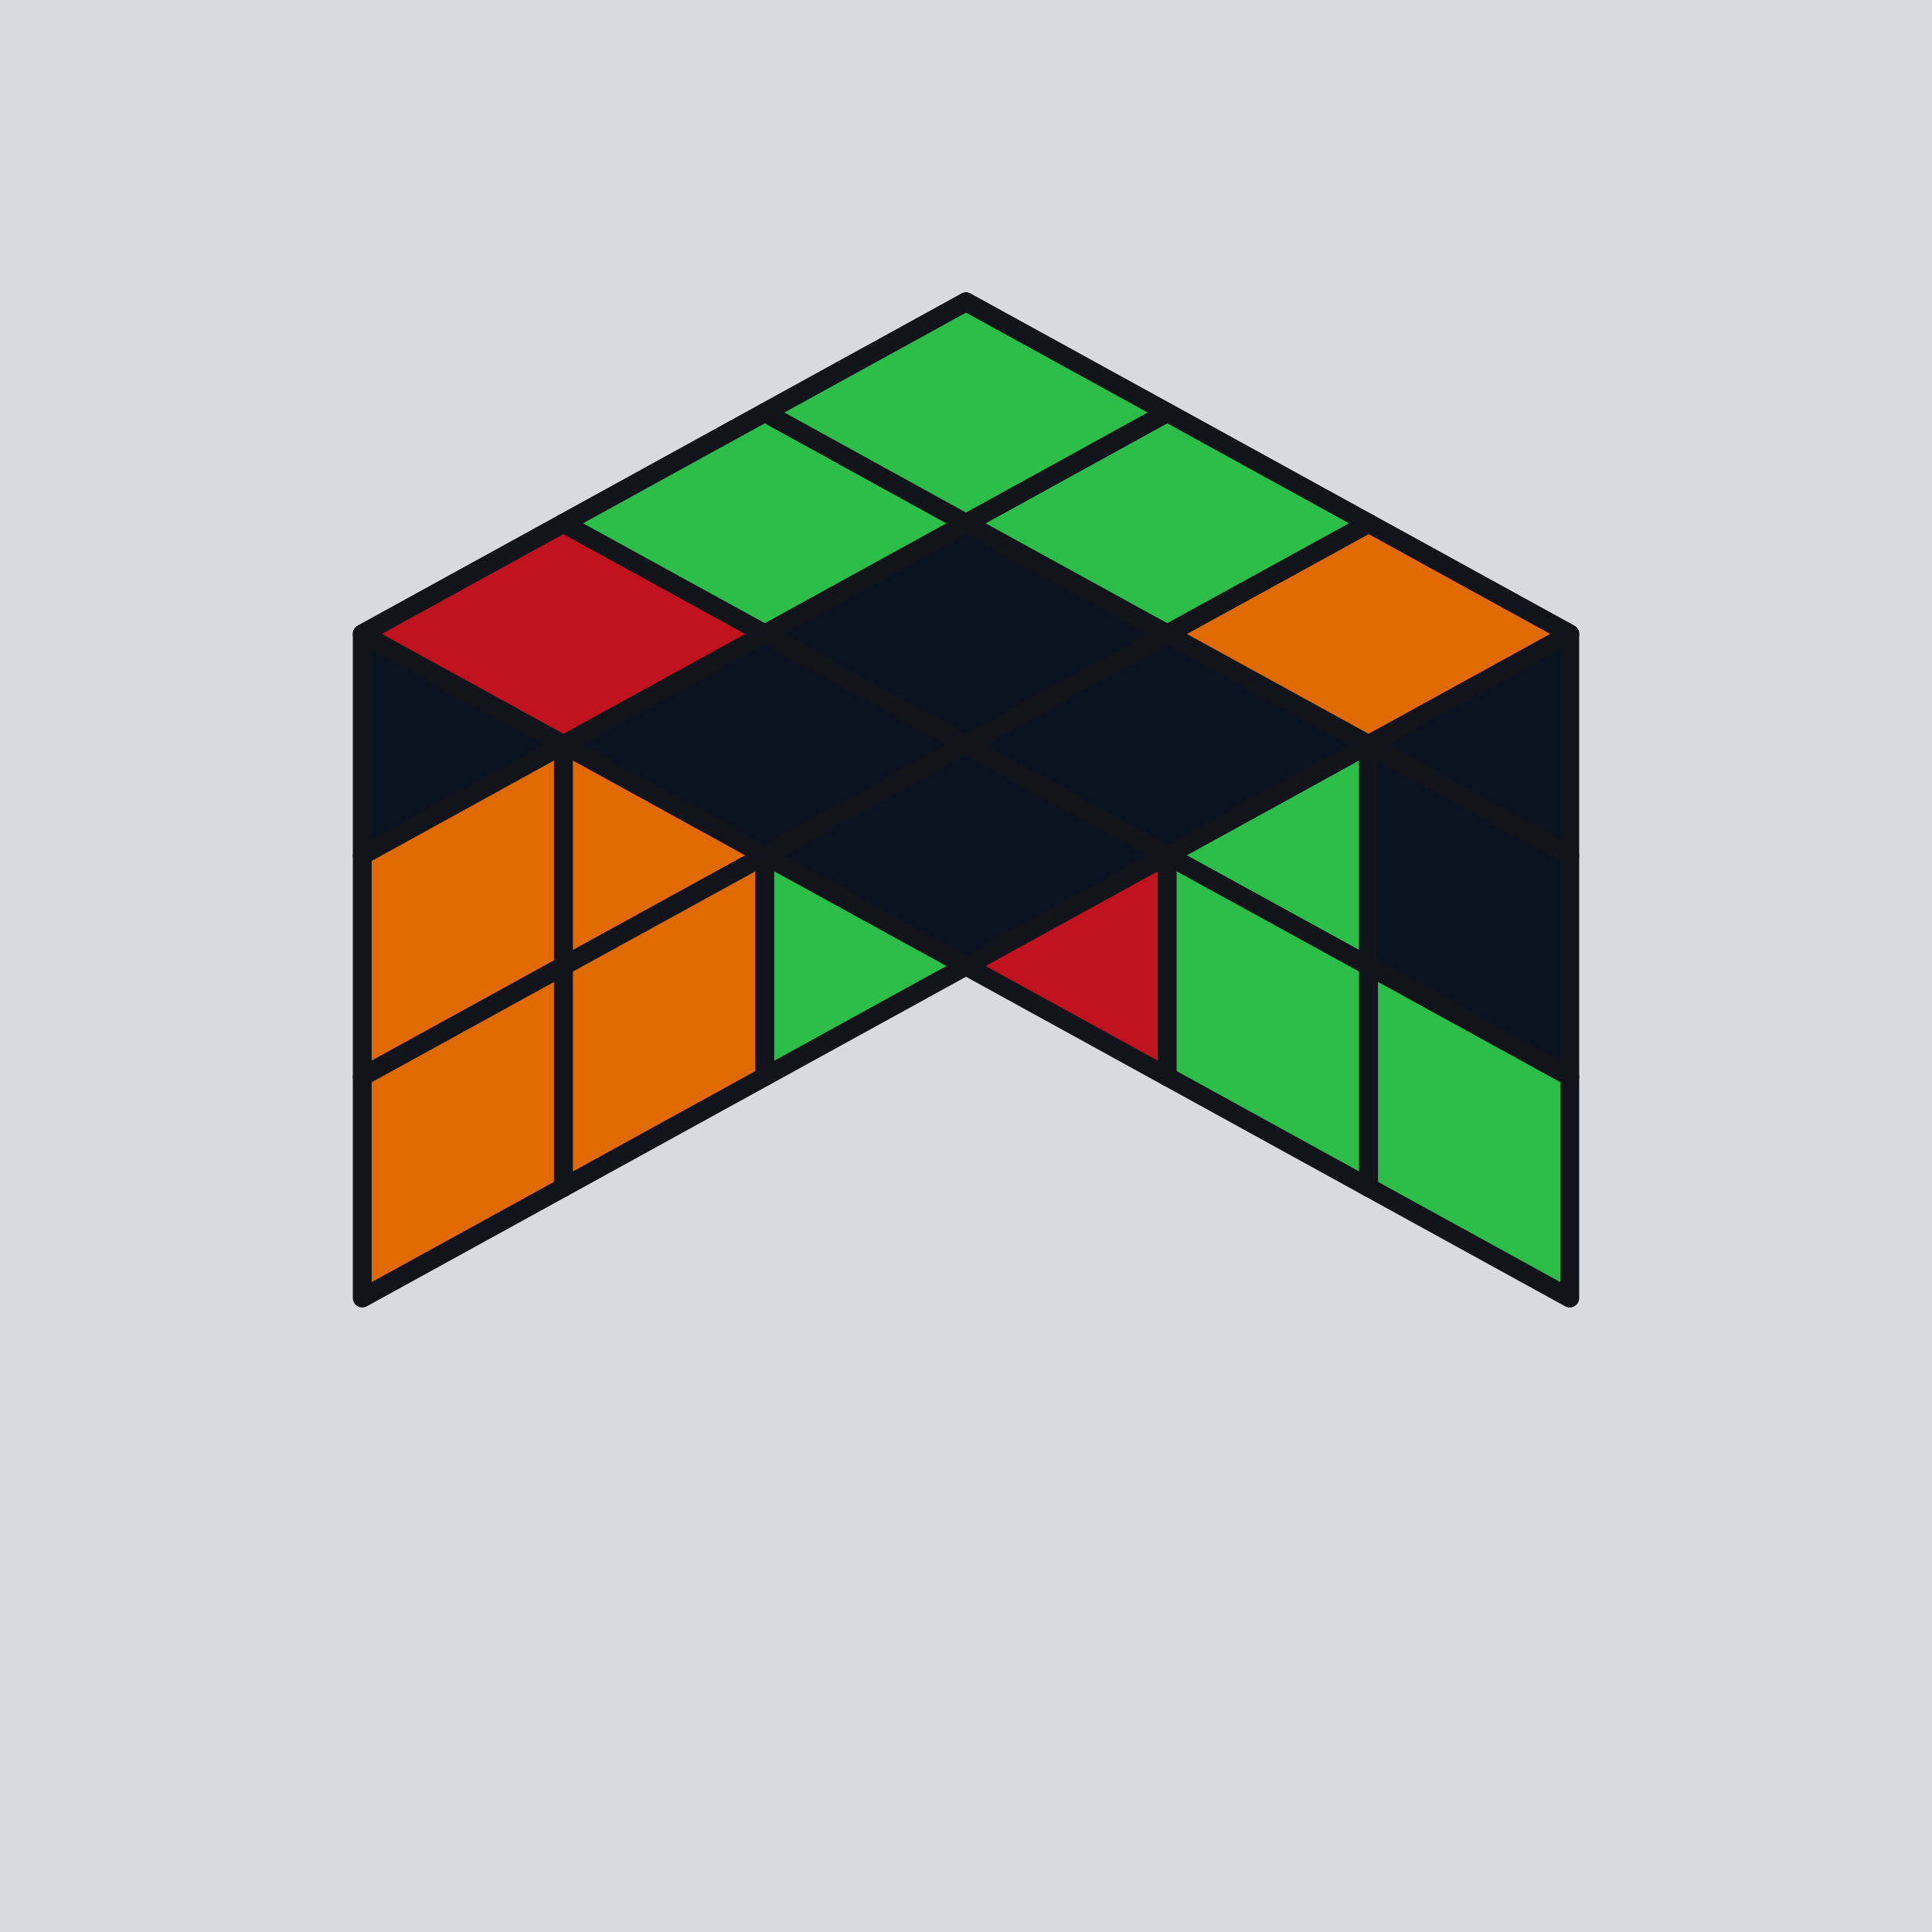
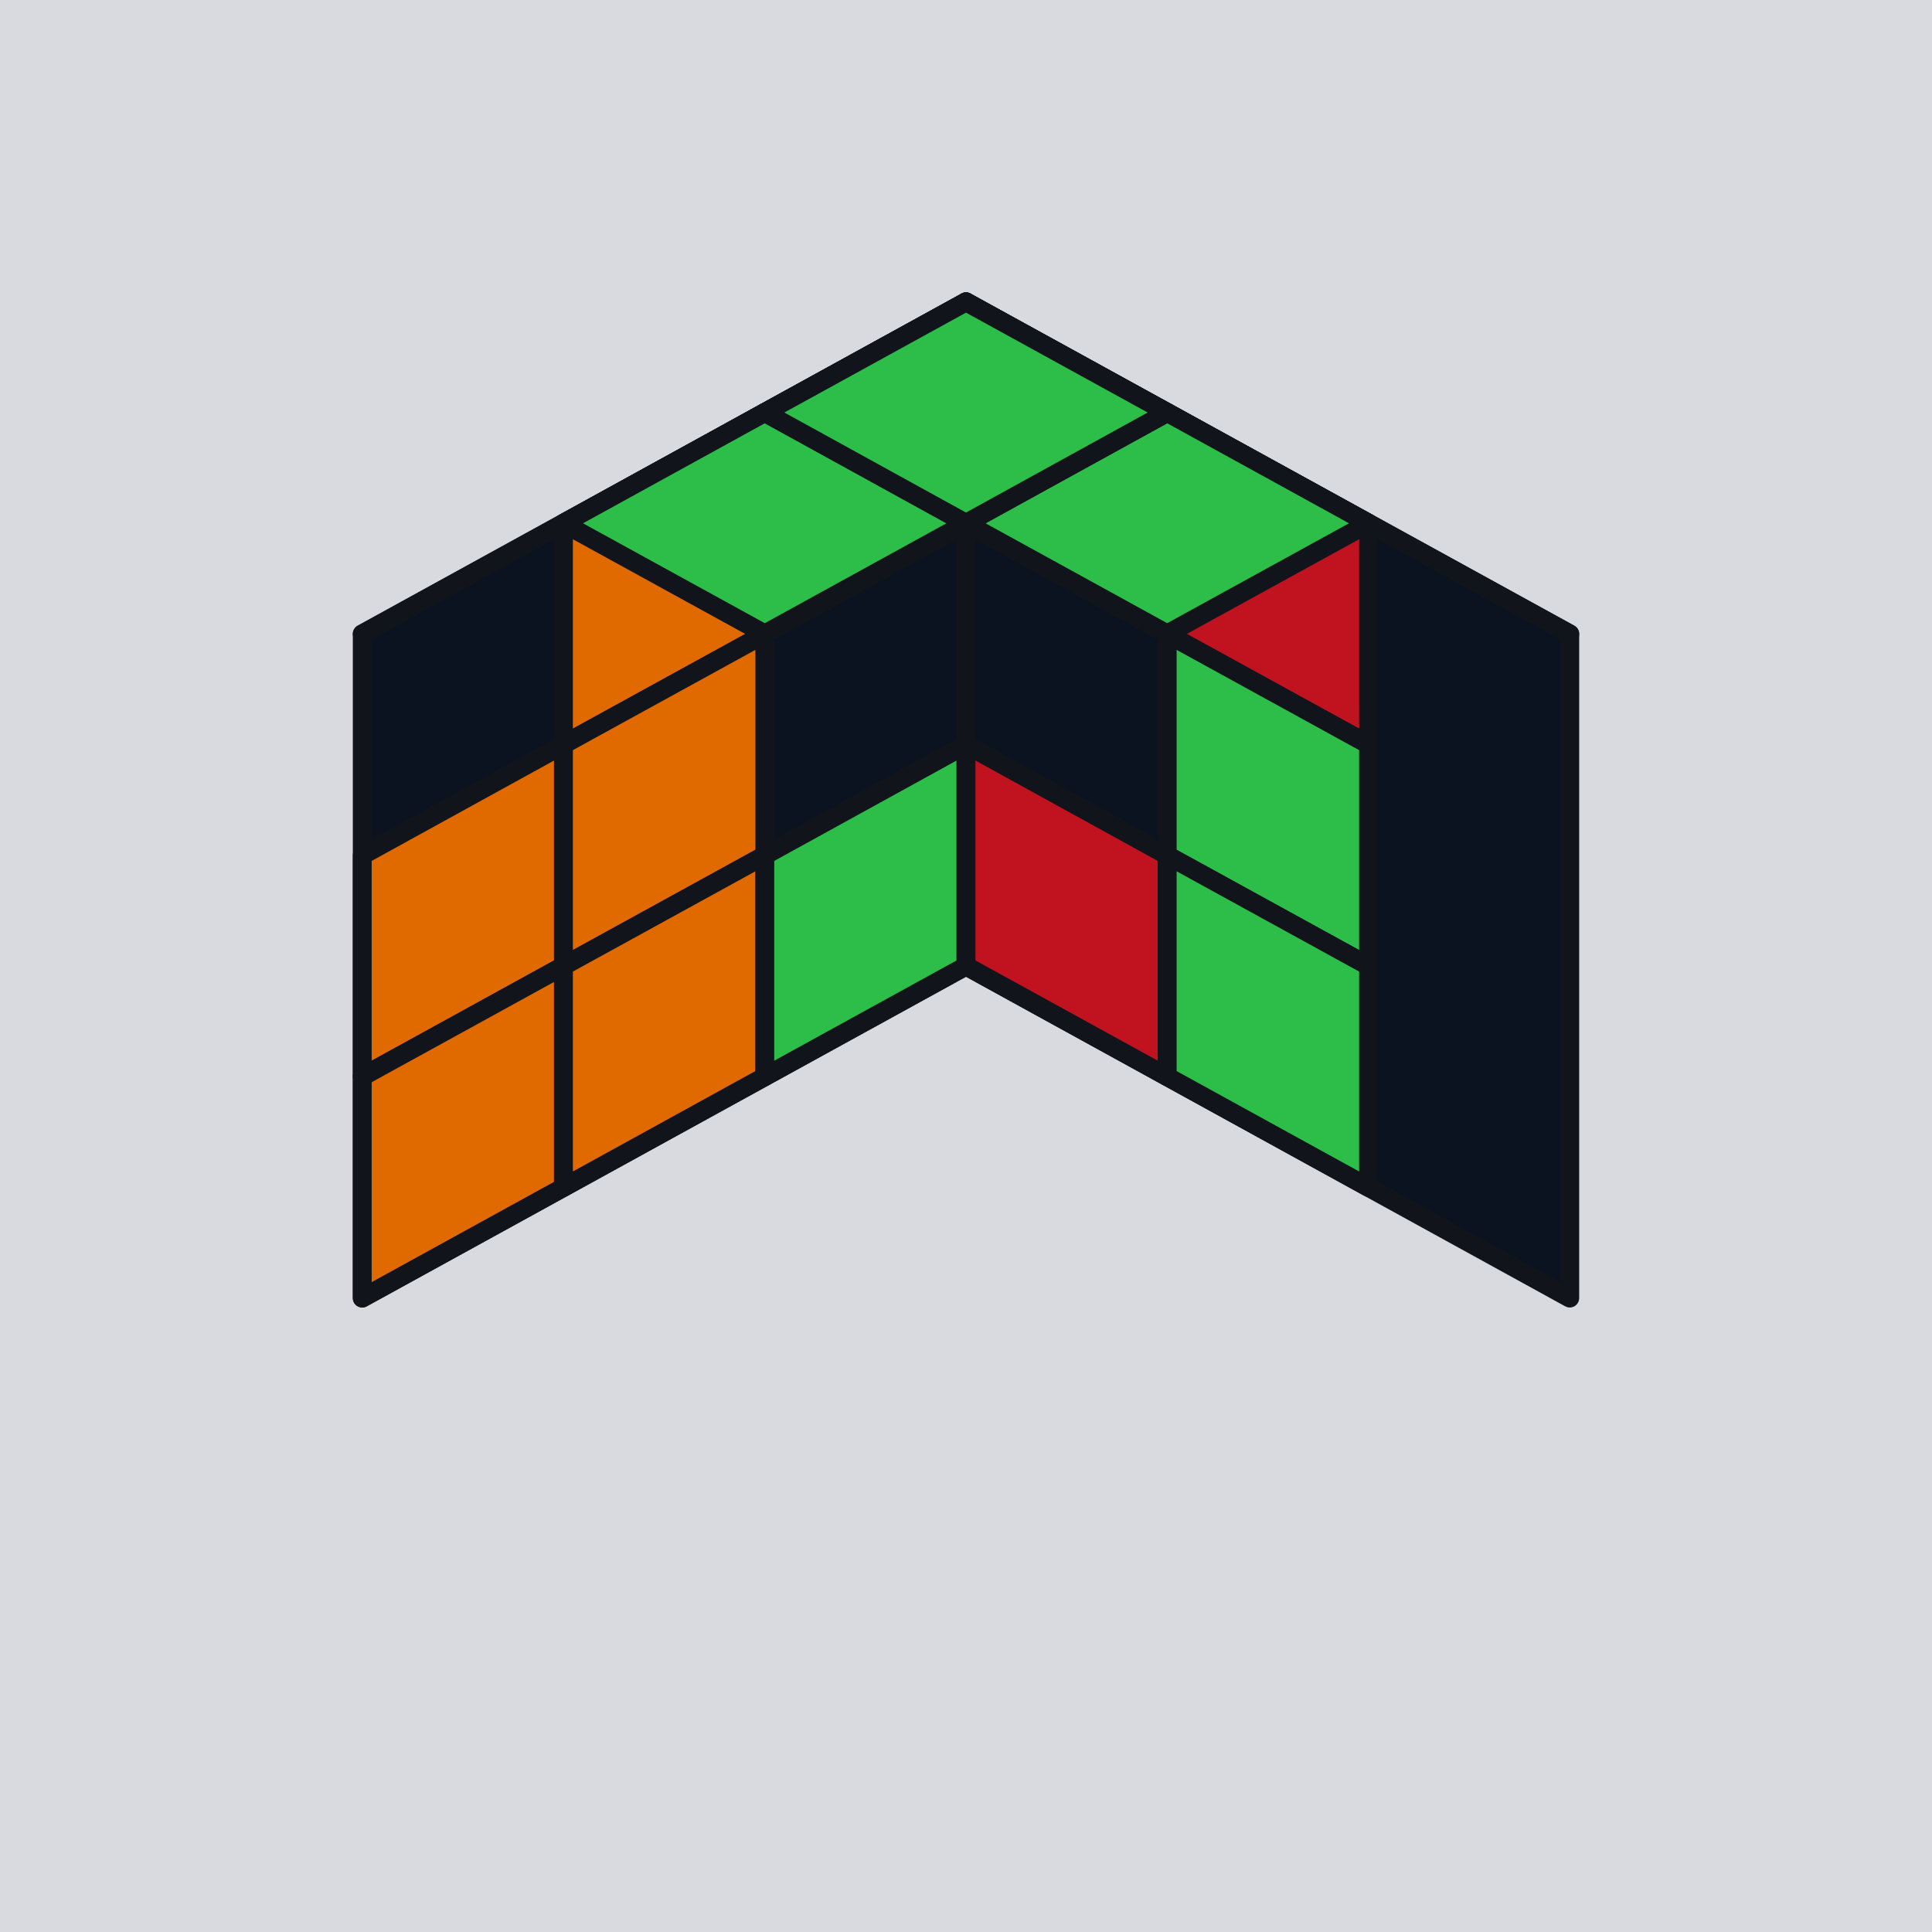
<svg xmlns="http://www.w3.org/2000/svg" viewBox="0 0 128 128">
  <rect x="0" y="0" width="128" height="128" fill="#D8DADF" />
-   <polygon points="24.00,42.00 37.33,34.67 37.33,49.33 24.00,56.67" fill="#0B1220" stroke="#11151B" stroke-width="1.25" stroke-linejoin="round" />
+   <polygon points="64.00,64.00 104.00,42.00 64.00,20.00 24.00,42.00" fill="#0B1220" stroke="#11151B" stroke-width="1.25" stroke-linejoin="round" />
+   <polygon points="24.00,42.00 64.00,20.00 64.00,64.00 24.00,86.00" fill="#0B1220" stroke="#11151B" stroke-width="1.25" stroke-linejoin="round" />
+   <polygon points="64.00,20.00 104.00,42.00 104.00,86.00 64.00,64.00" fill="#0B1220" stroke="#11151B" stroke-width="1.25" stroke-linejoin="round" />
  <polygon points="37.33,34.67 50.67,27.33 50.67,42.00 37.33,49.33" fill="#E06A00" stroke="#11151B" stroke-width="1.25" stroke-linejoin="round" />
  <polygon points="50.67,27.33 64.00,20.00 64.00,34.67 50.67,42.00" fill="#E06A00" stroke="#11151B" stroke-width="1.25" stroke-linejoin="round" />
  <polygon points="24.00,56.67 37.33,49.33 37.33,64.00 24.00,71.33" fill="#E06A00" stroke="#11151B" stroke-width="1.25" stroke-linejoin="round" />
  <polygon points="37.33,49.33 50.67,42.00 50.67,56.67 37.33,64.00" fill="#E06A00" stroke="#11151B" stroke-width="1.25" stroke-linejoin="round" />
-   <polygon points="50.67,42.00 64.00,34.67 64.00,49.33 50.67,56.67" fill="#E06A00" stroke="#11151B" stroke-width="1.25" stroke-linejoin="round" />
  <polygon points="24.00,71.33 37.33,64.00 37.33,78.67 24.00,86.00" fill="#E06A00" stroke="#11151B" stroke-width="1.25" stroke-linejoin="round" />
  <polygon points="37.33,64.00 50.67,56.67 50.67,71.33 37.33,78.67" fill="#E06A00" stroke="#11151B" stroke-width="1.25" stroke-linejoin="round" />
  <polygon points="50.67,56.67 64.00,49.33 64.00,64.00 50.67,71.33" fill="#2DBE4A" stroke="#11151B" stroke-width="1.25" stroke-linejoin="round" />
  <polygon points="64.00,20.00 77.33,27.33 77.33,42.00 64.00,34.67" fill="#F4F4F4" stroke="#11151B" stroke-width="1.25" stroke-linejoin="round" />
  <polygon points="77.33,27.33 90.67,34.67 90.67,49.33 77.33,42.00" fill="#C1121F" stroke="#11151B" stroke-width="1.25" stroke-linejoin="round" />
-   <polygon points="90.67,34.67 104.00,42.00 104.00,56.67 90.67,49.33" fill="#0B1220" stroke="#11151B" stroke-width="1.25" stroke-linejoin="round" />
-   <polygon points="64.00,34.67 77.33,42.00 77.33,56.67 64.00,49.33" fill="#0B1220" stroke="#11151B" stroke-width="1.25" stroke-linejoin="round" />
  <polygon points="77.33,42.00 90.67,49.33 90.67,64.00 77.33,56.67" fill="#2DBE4A" stroke="#11151B" stroke-width="1.25" stroke-linejoin="round" />
-   <polygon points="90.67,49.33 104.00,56.67 104.00,71.33 90.67,64.00" fill="#0B1220" stroke="#11151B" stroke-width="1.25" stroke-linejoin="round" />
  <polygon points="64.00,49.33 77.33,56.67 77.33,71.33 64.00,64.00" fill="#C1121F" stroke="#11151B" stroke-width="1.25" stroke-linejoin="round" />
  <polygon points="77.33,56.67 90.67,64.00 90.67,78.67 77.33,71.33" fill="#2DBE4A" stroke="#11151B" stroke-width="1.25" stroke-linejoin="round" />
-   <polygon points="90.67,64.00 104.00,71.33 104.00,86.00 90.67,78.67" fill="#2DBE4A" stroke="#11151B" stroke-width="1.25" stroke-linejoin="round" />
-   <polygon points="64.00,64.00 77.33,56.67 64.00,49.33 50.67,56.67" fill="#0B1220" stroke="#11151B" stroke-width="1.25" stroke-linejoin="round" />
-   <polygon points="77.33,56.67 90.67,49.33 77.33,42.00 64.00,49.33" fill="#0B1220" stroke="#11151B" stroke-width="1.25" stroke-linejoin="round" />
-   <polygon points="90.67,49.33 104.00,42.00 90.67,34.67 77.33,42.00" fill="#E06A00" stroke="#11151B" stroke-width="1.25" stroke-linejoin="round" />
-   <polygon points="50.67,56.67 64.00,49.33 50.67,42.00 37.33,49.33" fill="#0B1220" stroke="#11151B" stroke-width="1.25" stroke-linejoin="round" />
-   <polygon points="64.00,49.33 77.33,42.00 64.00,34.67 50.67,42.00" fill="#0B1220" stroke="#11151B" stroke-width="1.25" stroke-linejoin="round" />
  <polygon points="77.33,42.00 90.67,34.67 77.33,27.33 64.00,34.67" fill="#2DBE4A" stroke="#11151B" stroke-width="1.25" stroke-linejoin="round" />
-   <polygon points="37.33,49.33 50.67,42.00 37.33,34.67 24.00,42.00" fill="#C1121F" stroke="#11151B" stroke-width="1.25" stroke-linejoin="round" />
  <polygon points="50.67,42.00 64.00,34.67 50.67,27.33 37.33,34.67" fill="#2DBE4A" stroke="#11151B" stroke-width="1.25" stroke-linejoin="round" />
  <polygon points="64.00,34.67 77.33,27.33 64.00,20.00 50.67,27.33" fill="#2DBE4A" stroke="#11151B" stroke-width="1.25" stroke-linejoin="round" />
</svg>
